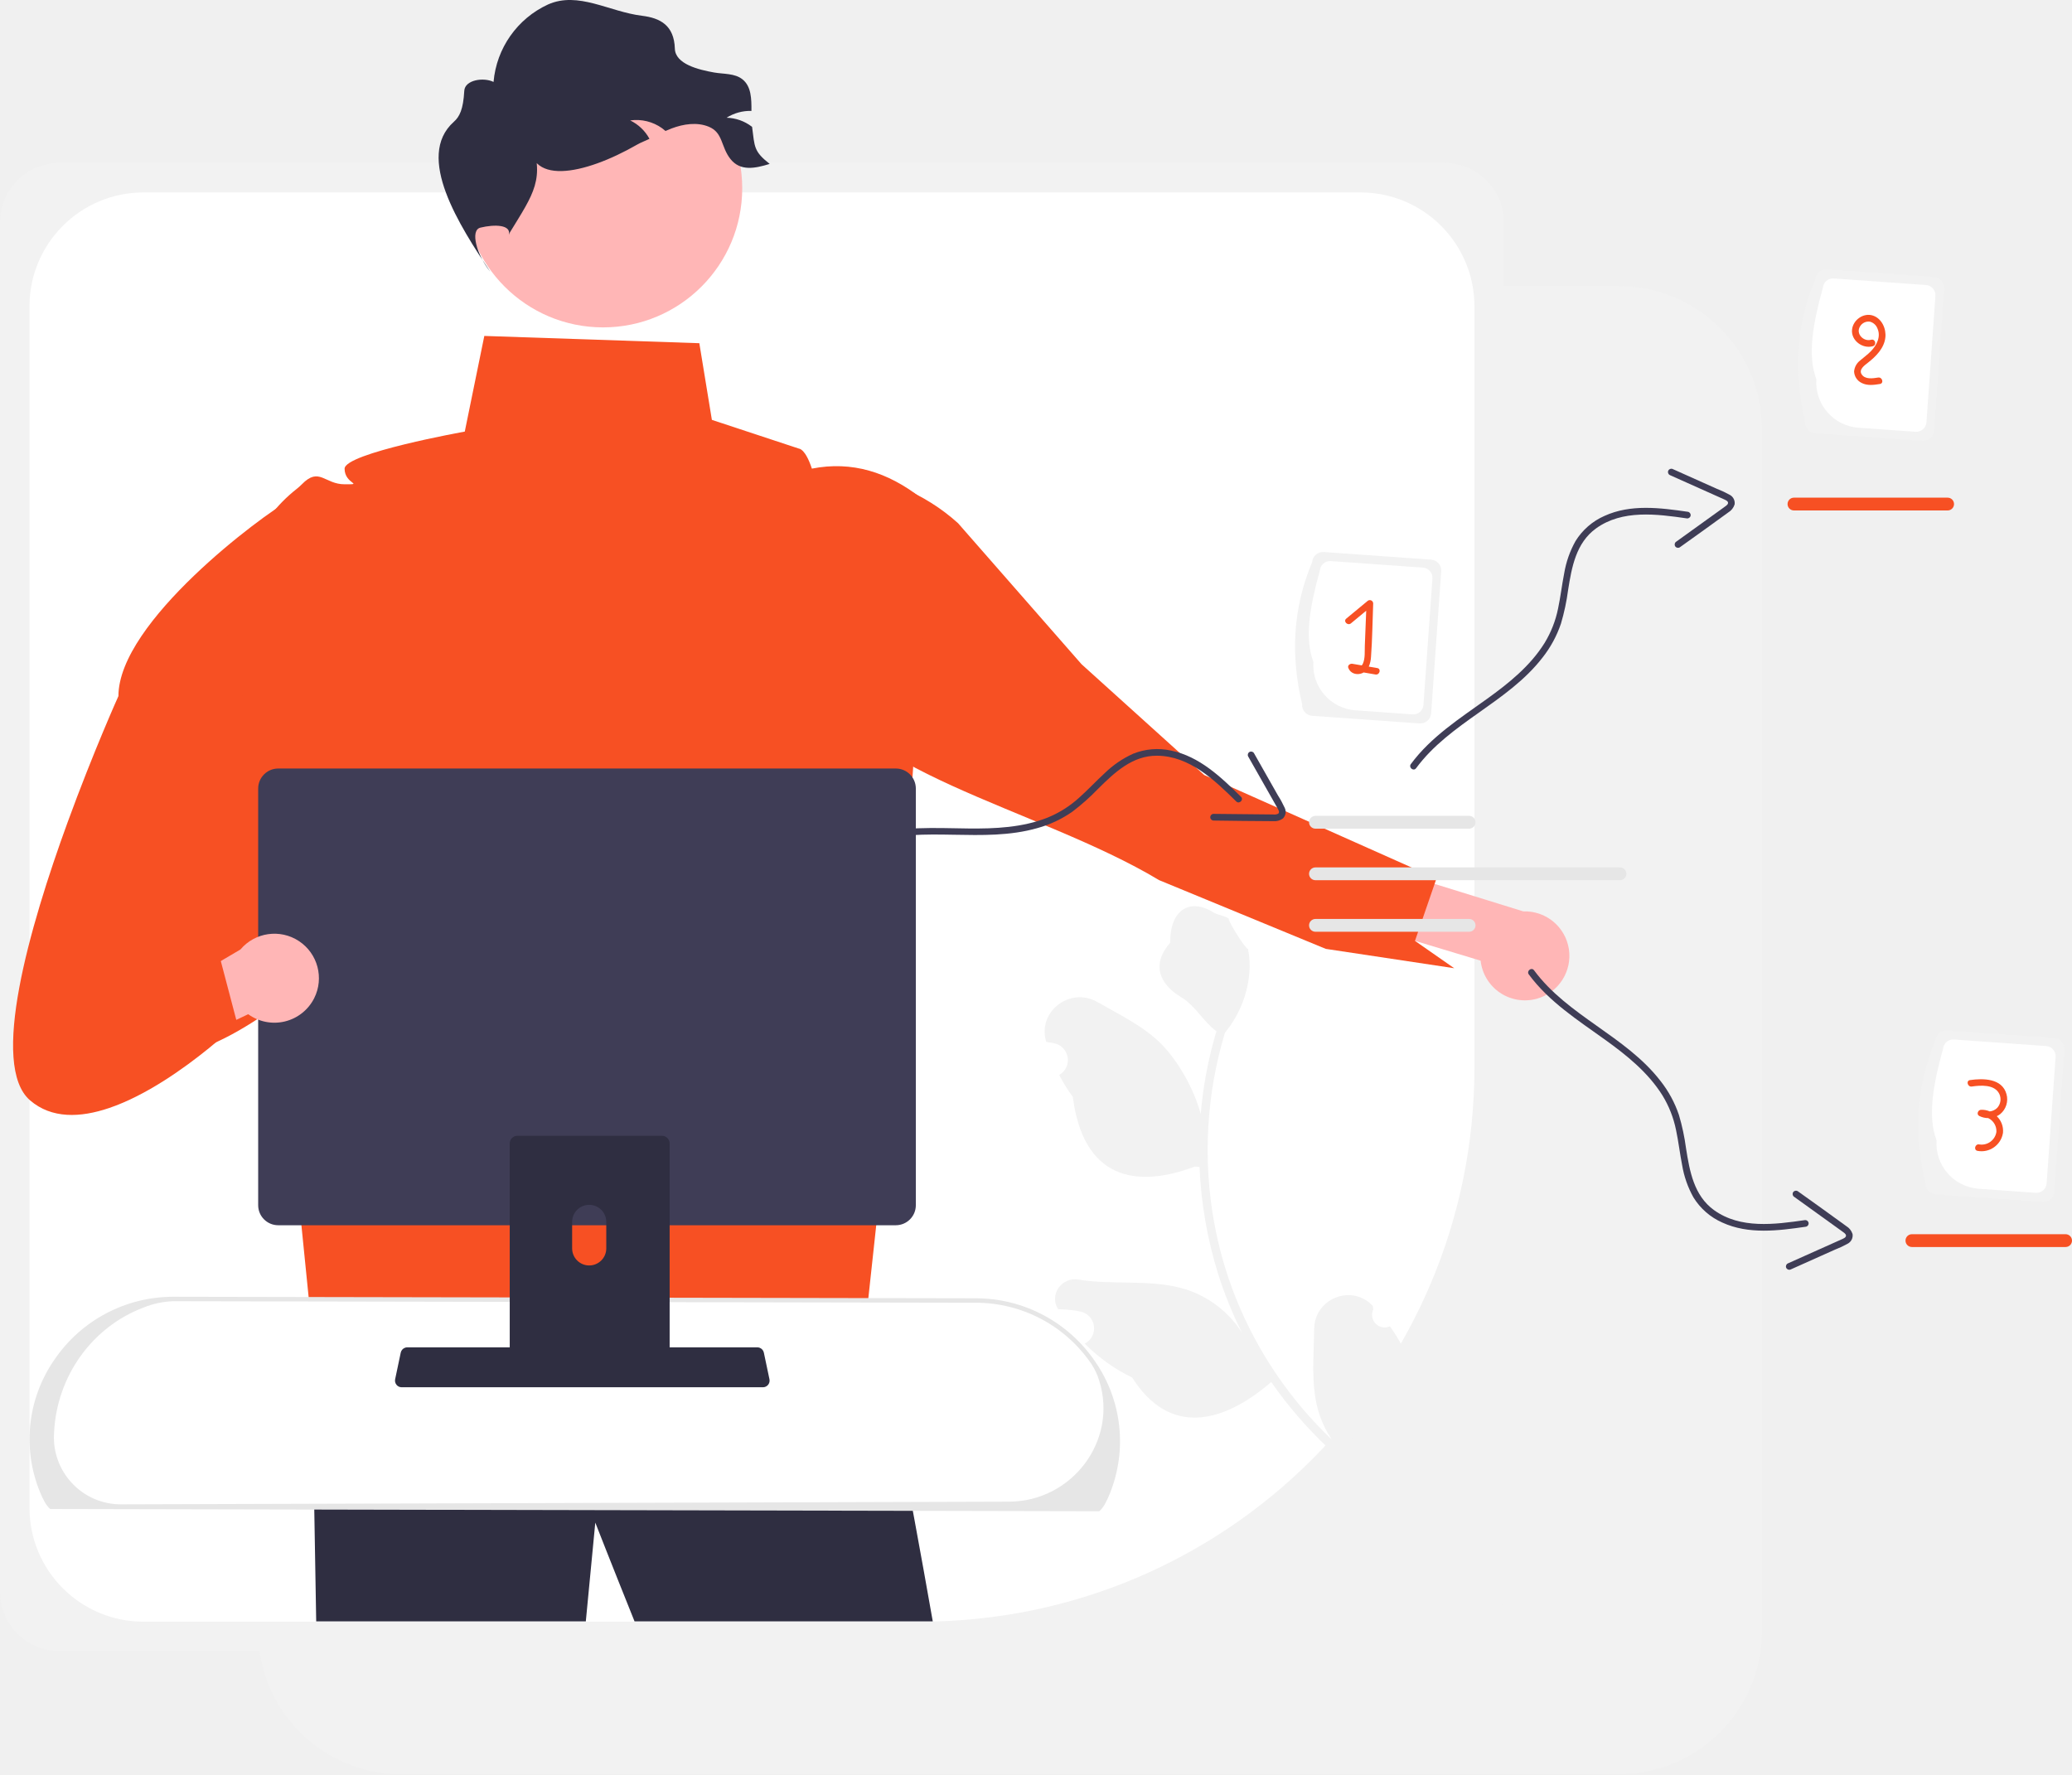
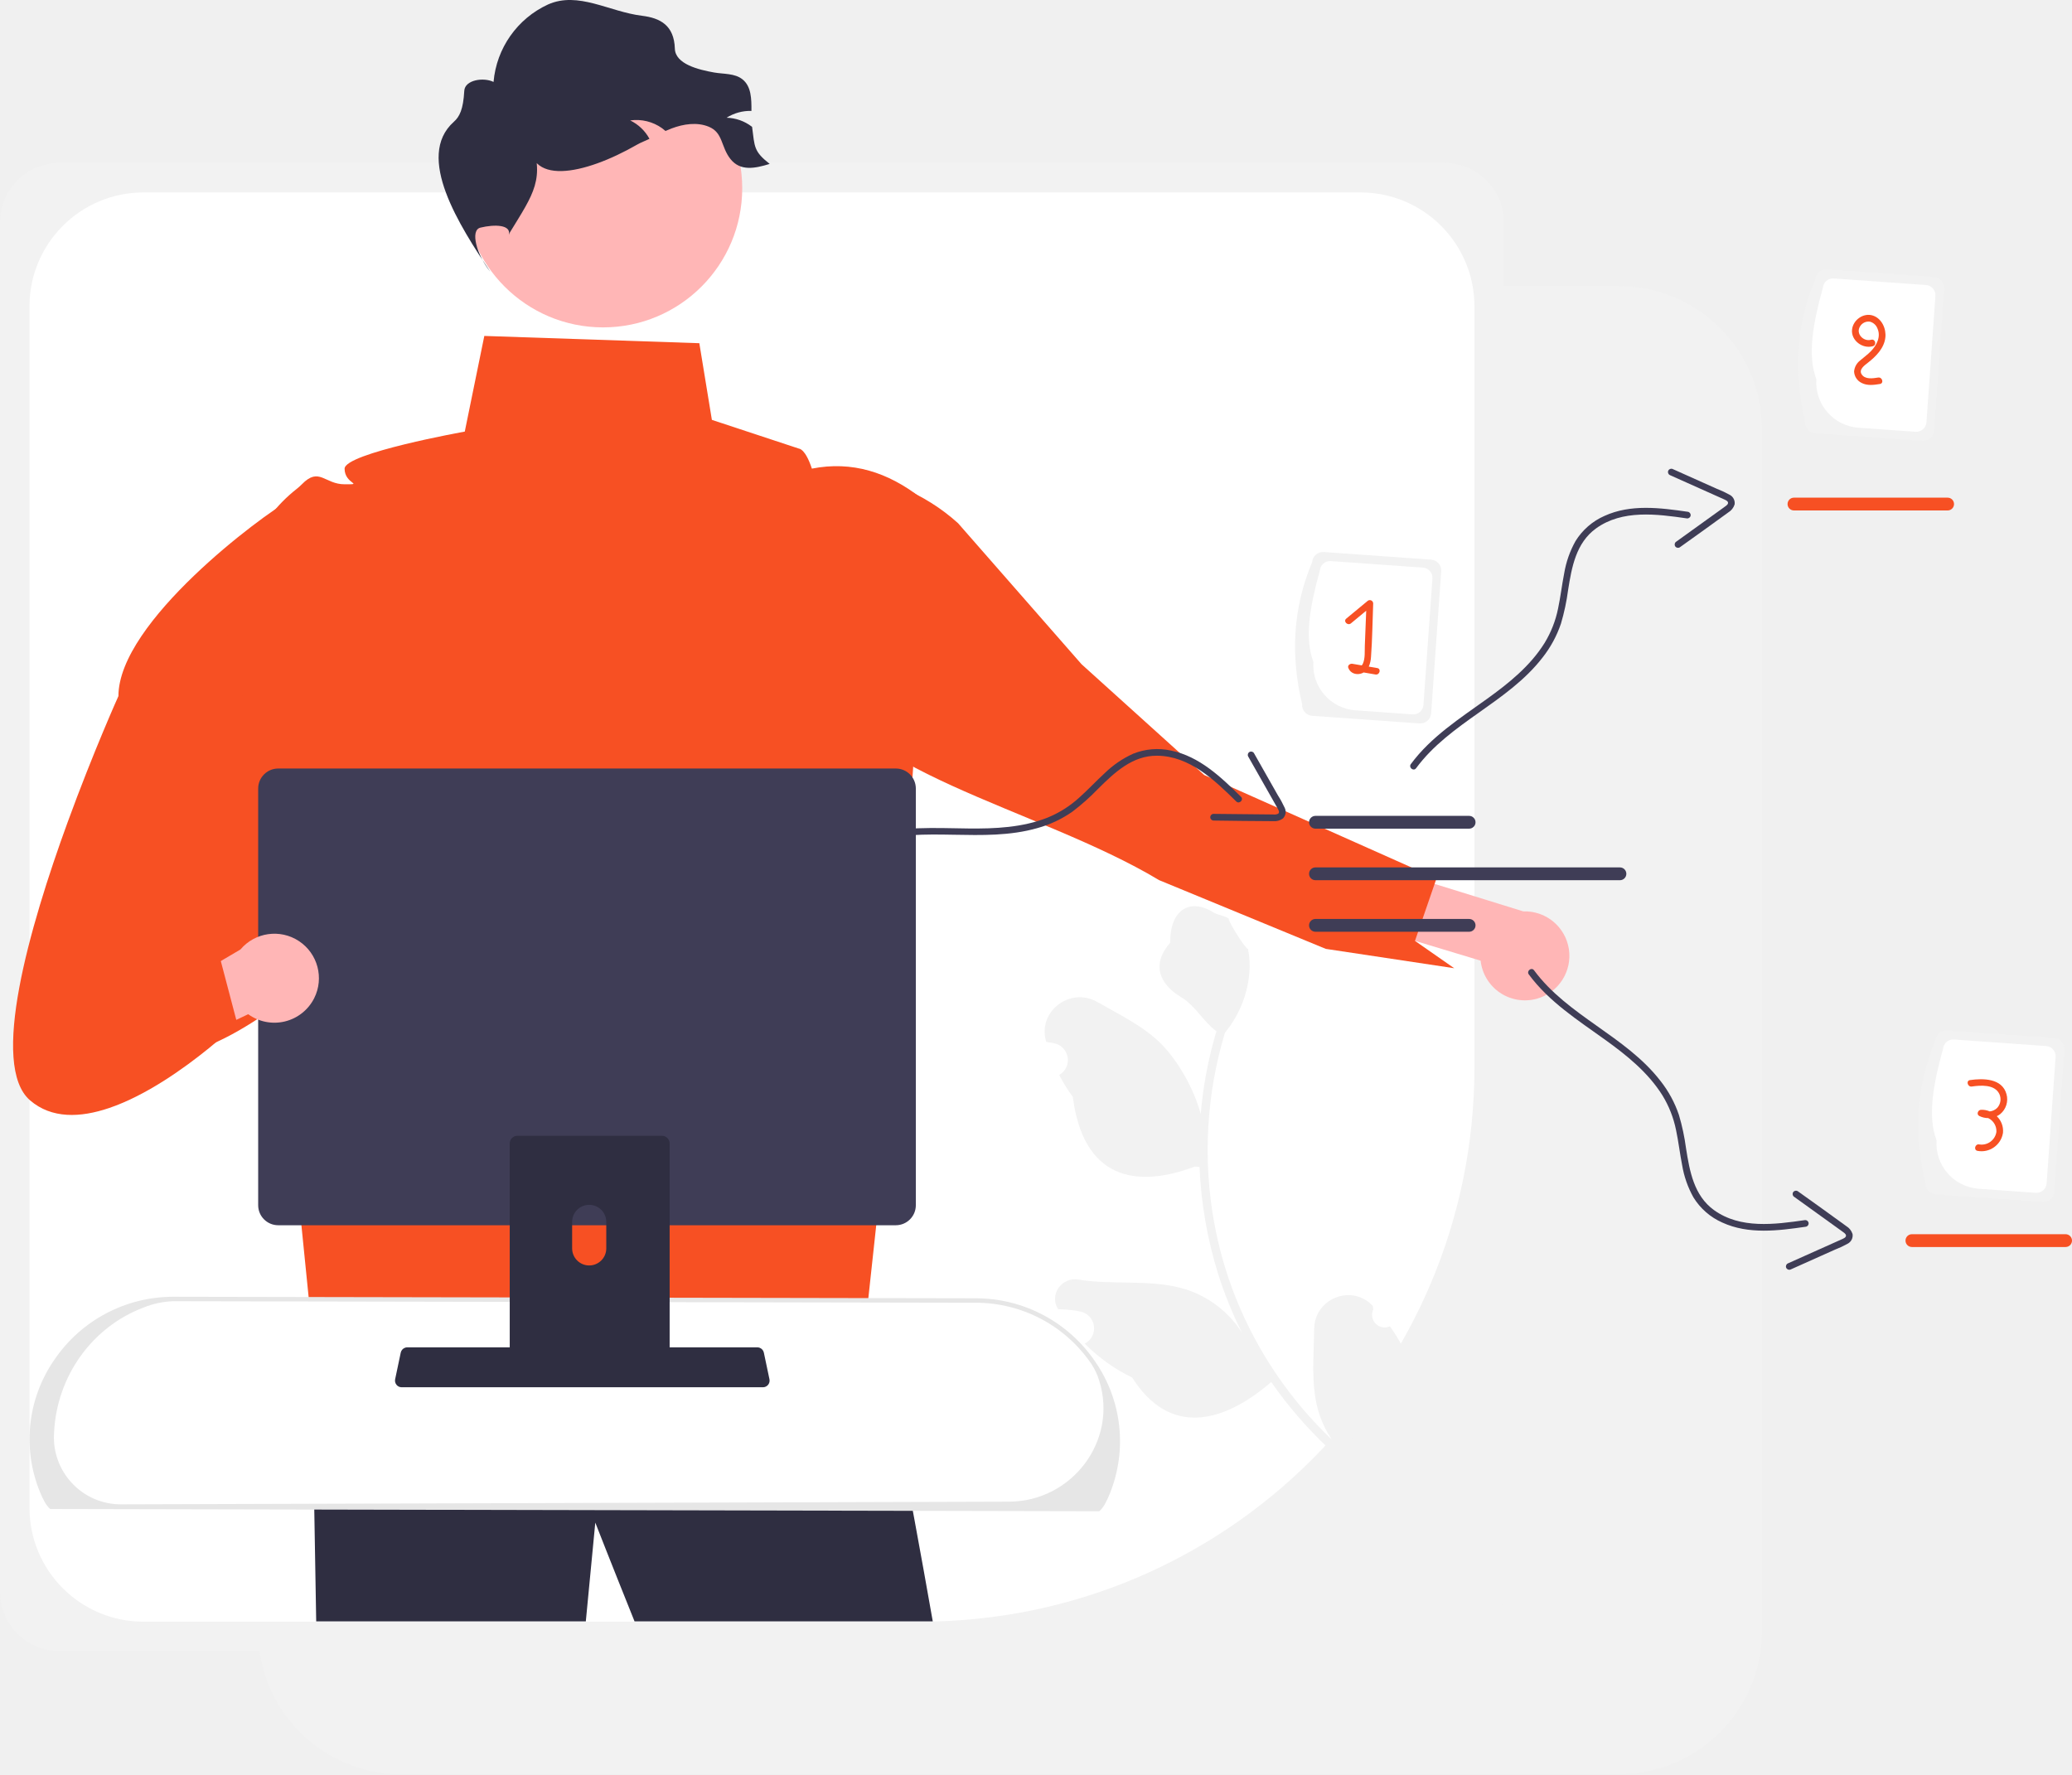
<svg xmlns="http://www.w3.org/2000/svg" data-name="Layer 1" width="930.986" height="797.335" viewBox="0 0 930.986 797.335">
  <path d="M861.776,179.892h-63.256v539.294A64.432,64.432,0,0,1,734.088,783.619H250.469v.617a64.432,64.432,0,0,0,64.432,64.432h546.875a64.432,64.432,0,0,0,64.432-64.432V244.325A64.432,64.432,0,0,0,861.776,179.892Z" transform="translate(-134.5071 -51.33254)" fill="#f2f2f2" />
  <rect y="73.237" width="675.74" height="668.775" rx="26.744" fill="#f2f2f2" />
  <path d="M198.94,137.82A51.182,51.182,0,0,0,147.758,189.002V728.913a51.182,51.182,0,0,0,51.182,51.182H547.969c137.534,0,249.027-111.493,249.027-249.027V189.002a51.182,51.182,0,0,0-51.182-51.182Z" transform="translate(-134.5071 -51.33254)" fill="#fff" />
  <path d="M825.034,500.156a20.028,20.028,0,0,1-25.256-17.105L704.214,454.191l1.484-28.396L818.951,460.903a20,20,0,0,1,6.083,39.253Z" transform="translate(-134.5071 -51.33254)" fill="#ffb6b6" />
  <path d="M503.287,353.679c-9.676-8.075,4.493-48.099.672-59.7q-.343-1.053-.652-2.113a6.776,6.776,0,0,1,.274-4.532l35.918-16.895a87.253,87.253,0,0,1,25.485,16.022l55.487,63.374,55.124,49.786,24.188,10.783,80.151,35.749-.831,2.396-.007.007-8.81,25.587-0.0.014,17.624,12.286-57.699-8.692-38.16-15.741L655.307,446.857C601.055,414.207,511.795,397.284,503.287,353.679Z" transform="translate(-134.5071 -51.33254)" fill="#f75023" />
  <path d="M759.017,647.369a5.675,5.675,0,0,1-7.476-7.6c-.079-.581-.135-.998-.214-1.58q-.14-.144-.281-.287c-9.484-9.62-25.887-2.953-26.054,10.554-.148,11.989-1.456,24.462,1.562,35.866A45.082,45.082,0,0,0,733.056,698.42a180.744,180.744,0,0,1-43.188-63.565,174.451,174.451,0,0,1-6.235-18.468q-2.124-7.709-3.561-15.572a182.839,182.839,0,0,1,4.829-85.419,48.659,48.659,0,0,0,10.974-27.017,37.117,37.117,0,0,0-.64-10.671c-.866.486-8.982-12.426-8.634-13.557-2.049-1.423-4.716-1.47-6.864-2.8-10.684-6.611-19.564-1.15-19.432,13.599-8.485,9.63-5.02,18.574,4.938,24.521,6.335,3.783,9.859,10.925,15.84,15.297-.183.63-.386,1.251-.569,1.881a184.019,184.019,0,0,0-6.509,35.39c-3.017-11.63-10.45-24.12-17.457-31.283-7.981-8.163-18.89-13.359-28.98-19.137-12.119-6.941-26.838,4.107-23.091,17.56q.054.195.11.39,1.83.244,3.638.616a7.697,7.697,0,0,1,2.33,14.157l-.137.081a76.587,76.587,0,0,0,6.134,9.878c4.725,36.672,28.125,41.34,54.83,31.269.705.065,1.395.137,2.094.188a187.83,187.83,0,0,0,8.315,47.927,178.15,178.15,0,0,0,10.82,26.652l-.171-.297a47.075,47.075,0,0,0-25.029-19.253c-15.258-4.829-32.868-1.802-48.29-4.419-7.424-1.26-13.173,6.517-9.363,13.011q.091.156.183.311a51.712,51.712,0,0,1,6.421.437q1.83.244,3.638.616A7.697,7.697,0,0,1,622.331,654.901l-.137.081c-.099.057-.183.108-.282.165a76.654,76.654,0,0,0,21.301,15.249c16.998,26.854,41.176,20.359,62.473,2.019l.015-.006A187.772,187.772,0,0,0,731.109,701.897l41.827-16.763c-.036-.525-.094-1.059-.145-1.578a51.201,51.201,0,0,1-11.85,3.949c1.577-5.052,3.142-10.133,4.72-15.185a2.804,2.804,0,0,0,.105-.303c.793-2.58,1.607-5.151,2.4-7.73l-0-.003a74.995,74.995,0,0,0-9.146-16.916Z" transform="translate(-134.5071 -51.33254)" fill="#f2f2f2" />
  <path d="M529.118,684.179l-.48-.6C527.258,674.699,529.118,684.179,529.118,684.179Z" transform="translate(-134.5071 -51.33254)" fill="#2f2e41" />
  <path d="M553.618,779.969H419.62c-10.411-25.88-17.637-44.39-17.637-44.39s-1.755,18.13-4.259,44.39H276.581c-1.134-71.36-2.721-144.63-3.244-167.9l232.525,5.18,23.128,29.33c.079.49.158,1.03.256,1.64C530.184,654.179,542.773,718.149,553.618,779.969Z" transform="translate(-134.5071 -51.33254)" fill="#2f2e41" />
  <path d="M551.587,278.075l-.022-.042a6.776,6.776,0,0,0-3.367-3.045c-14.712-11.415-30.821-16.619-48.899-13.06-2.96-8.96-5.72-8.96-5.72-8.96l-39.21-12.95-5.64-34.45-96.61-3.27-8.78,42.99s-54,9.68-54,16.68,9,7,0,7-11.41-8-19.2,0a25.425,25.425,0,0,1-2.11,1.9c-.09.08-.19.15-.28.23a66.713,66.713,0,0,0-25.15,58.95l16.61,165.23,17.73,176.31,242.64,10.1,16.25-150.03,16.529-249.623A6.834,6.834,0,0,0,551.587,278.075Z" transform="translate(-134.5071 -51.33254)" fill="#f75023" />
  <path d="M153.275,721.164c1.385,3.485,2.783,6.039,4.194,7.302l470.58,1c1.41-1.263,2.808-3.816,4.194-7.302,16.459-41.407-14.59-86.307-59.148-86.392L212.448,635.088C167.95,635.003,136.839,679.814,153.275,721.164Z" transform="translate(-134.5071 -51.33254)" fill="#fff" />
  <path d="M628.431,730.466l-.383-.001-470.961-1.001-.284-.254c-1.467-1.313-2.924-3.824-4.456-7.677h0a62.609,62.609,0,0,1,6.596-59.154,64.504,64.504,0,0,1,53.383-28.291h.124l360.648.685a64.75,64.75,0,0,1,53.523,28.494,62.848,62.848,0,0,1,6.552,59.267c-1.532,3.853-2.99,6.363-4.456,7.677Zm-439.521-3.094,399.013-1.209c28.165-.085,48.883-27.273,40.537-54.173a28.739,28.739,0,0,0-3.496-7.601A62.753,62.753,0,0,0,573.093,636.773l-360.648-.685h-.12a38.664,38.664,0,0,0-13.337,2.851c-23.296,8.815-38.873,30.974-40.169,55.847q-.025.475-.049.951a30.086,30.086,0,0,0,28.497,31.595q.821.042,1.642.04Z" transform="translate(-134.5071 -51.33254)" fill="#e6e6e6" />
  <path d="M719.568,367.792c-5.154-21.646-4.294-42.966,4.531-63.854a4.892,4.892,0,0,1,5.221-4.529l48.224,3.422a4.892,4.892,0,0,1,4.529,5.221l-4.531,63.854a4.892,4.892,0,0,1-5.221,4.529l-48.224-3.422A4.892,4.892,0,0,1,719.568,367.792Z" transform="translate(-134.5071 -51.33254)" fill="#f2f2f2" />
  <path d="M724.636,348.768c-4.125-10.667-1.487-25.337,2.913-41.051a4.582,4.582,0,0,1,4.889-4.241l41.444,2.941a4.582,4.582,0,0,1,4.242,4.889L774.092,368.127a4.582,4.582,0,0,1-4.889,4.241l-25.674-1.822A20.41,20.41,0,0,1,724.636,348.768Z" transform="translate(-134.5071 -51.33254)" fill="#fff" />
  <path d="M753.329,351.552q-1.899-.326-3.798-.653a12.753,12.753,0,0,0,.994-4.338c.599-7.992.66-16.06.979-24.068a1.519,1.519,0,0,0-2.561-1.061q-4.769,3.95-9.538,7.9c-1.488,1.233.644,3.345,2.121,2.121q3.423-2.835,6.846-5.67-.314,7.871-.628,15.741c-.1,2.518.206,5.576-.825,7.944a3.827,3.827,0,0,1-.547.887q-2.102-.361-4.205-.722c-1.008-.173-2.289.668-1.845,1.845.965,2.559,3.809,3.368,6.247,2.381a5.076,5.076,0,0,0,.622-.333l5.339.917C754.42,354.769,755.231,351.879,753.329,351.552Z" transform="translate(-134.5071 -51.33254)" fill="#f75023" />
  <path d="M999.568,582.792c-5.154-21.646-4.294-42.966,4.531-63.854a4.892,4.892,0,0,1,5.221-4.529l48.224,3.422a4.892,4.892,0,0,1,4.529,5.221l-4.531,63.854a4.892,4.892,0,0,1-5.221,4.529l-48.224-3.422A4.892,4.892,0,0,1,999.568,582.792Z" transform="translate(-134.5071 -51.33254)" fill="#f2f2f2" />
  <path d="M1004.636,563.768c-4.125-10.667-1.487-25.337,2.913-41.051a4.582,4.582,0,0,1,4.889-4.241l41.444,2.941a4.582,4.582,0,0,1,4.242,4.889L1054.092,583.127a4.582,4.582,0,0,1-4.889,4.241l-25.674-1.822A20.41,20.41,0,0,1,1004.636,563.768Z" transform="translate(-134.5071 -51.33254)" fill="#fff" />
  <path d="M1031.691,552.935a8.447,8.447,0,0,0,1.555-.943,8.607,8.607,0,0,0,2.815-8.952c-1.945-7.144-10.49-7.188-16.39-6.328-1.903.277-1.094,3.168.798,2.893,3.976-.579,10.218-1.048,12.354,3.295a5.706,5.706,0,0,1-.913,6.285,5.554,5.554,0,0,1-3.376,1.605,8.923,8.923,0,0,0-3.928-.733c-1.39.066-2.165,2.087-.757,2.795a9.012,9.012,0,0,0,4.01.945,6.5,6.5,0,0,1,3.667,6.198,6.723,6.723,0,0,1-7.655,5.639l-.037-.006c-1.885-.379-2.692,2.512-.798,2.893a9.75,9.75,0,0,0,11.387-7.776q.039-.206.069-.414A9.111,9.111,0,0,0,1031.691,552.935Z" transform="translate(-134.5071 -51.33254)" fill="#f75023" />
  <path d="M945.568,240.792c-5.154-21.646-4.294-42.966,4.531-63.854a4.892,4.892,0,0,1,5.221-4.529l48.224,3.422a4.892,4.892,0,0,1,4.529,5.221l-4.531,63.854a4.892,4.892,0,0,1-5.221,4.529L950.097,246.013A4.892,4.892,0,0,1,945.568,240.792Z" transform="translate(-134.5071 -51.33254)" fill="#f2f2f2" />
  <path d="M950.636,221.768c-4.125-10.667-1.487-25.337,2.913-41.051A4.582,4.582,0,0,1,958.438,176.476l41.444,2.941a4.582,4.582,0,0,1,4.242,4.889l-4.032,56.821a4.582,4.582,0,0,1-4.889,4.241l-25.674-1.822A20.41,20.41,0,0,1,950.636,221.768Z" transform="translate(-134.5071 -51.33254)" fill="#fff" />
  <path d="M976.122,193.174c-4.248-1.474-8.973,1.885-9.455,6.242-.546,4.937,4.764,8.835,9.362,7.493,1.85-.54,1.063-3.436-.797-2.893-3.37.984-6.965-2.655-5.028-5.909a4.431,4.431,0,0,1,4.527-2.215,5.018,5.018,0,0,1,3.344,3.035c1.653,3.726-.312,7.51-2.916,10.218-1.485,1.545-3.228,2.745-4.829,4.153a6.983,6.983,0,0,0-2.746,4.954,5.997,5.997,0,0,0,3.412,5.182c2.558,1.315,5.467.897,8.188.459,1.901-.306,1.094-3.197-.798-2.893-2.38.383-5.943.963-7.451-1.518-1.291-2.125,1.369-3.991,2.819-5.121,3.643-2.841,7.328-6.51,7.875-11.34C982.077,199.064,980.066,194.543,976.122,193.174Z" transform="translate(-134.5071 -51.33254)" fill="#f75023" />
  <path d="M244.303,485.463l23.76,10.7c-11.17,9.06-28.18,21.25-44.84,26.89l-26.47-18.05c-9.86-38.02-3.82-77.2,8.03-110.33a249.437,249.437,0,0,1,25.94-52.36,66.724,66.724,0,0,1,25.15-58.95c.1-.08.19-.15.28-.23a87.297,87.297,0,0,1,29.92,60.63l.53,8.76,1.06,17.26,2.69,44.08-31.9,49.6Z" transform="translate(-134.5071 -51.33254)" fill="#f75023" />
  <path d="M312.659,673.646a2.948,2.948,0,0,0,2.32,1.11h162.34a2.987,2.987,0,0,0,2.92-3.6l-2.52-11.97a2.993,2.993,0,0,0-1.86-2.17,2.894,2.894,0,0,0-1.06-.2h-157.31a2.894,2.894,0,0,0-1.06.2,2.992,2.992,0,0,0-1.86,2.17l-2.52,11.97A2.985,2.985,0,0,0,312.659,673.646Z" transform="translate(-134.5071 -51.33254)" fill="#2f2e41" />
  <path d="M250.509,405.686v187.26a9.007,9.007,0,0,0,9,9h277.5a9.007,9.007,0,0,0,9-9v-187.26a9.011,9.011,0,0,0-9-8.99h-277.5A9.012,9.012,0,0,0,250.509,405.686Z" transform="translate(-134.5071 -51.33254)" fill="#3f3d56" />
  <path d="M363.539,565.206v102.56h71.85v-102.56a3.448,3.448,0,0,0-2.43-3.3,3.176,3.176,0,0,0-1.03-.16h-64.92a3.463,3.463,0,0,0-3.47,3.456v.003Zm28.04,35.24a7.67,7.67,0,0,1,15.34,0v11.9a7.67,7.67,0,0,1-15.34,0Z" transform="translate(-134.5071 -51.33254)" fill="#2f2e41" />
  <circle cx="270.966" cy="84.6" r="62.527" fill="#ffb6b6" />
  <path d="M480.338,124.994c-6.741,2.093-13.24,3.327-17.624-2.203s-3.238-11.852-9.759-14.518c-5.265-2.159-11.345-1.234-16.654.771-.947.352-1.873.749-2.776,1.145-.507-.441-1.013-.859-1.564-1.256a19.867,19.867,0,0,0-14.297-3.481,19.494,19.494,0,0,1,8.658,8.261c-1.806.903-3.747,1.578-5.485,2.577-23.879,13.729-50.434,19.258-48.267-3.657,7.226,19.034,1.608,25.819-8.988,43.2l-.419,1.013c1.057-4.56-6.377-4.776-12.799-3.216-4.743,1.152-1.674,12.21,4.406,19.827-13.592-20.466-33.95-51.712-16.346-67.389,2.596-2.312,4.226-5.574,4.692-13.923.277-4.95,8.702-6.19,13.152-3.987a42.354,42.354,0,0,1,24.453-34.807c13.614-6.058,27.46,3.261,42.253,5.067,8.208,1.002,14.432,4.308,14.76,14.782.218,6.975,10.729,9.473,17.602,10.706,4.362.771,9.274.308,12.755,3.062,4.031,3.194,4.075,8.812,4.053,14.209a19.845,19.845,0,0,0-11.169,3.062,19.418,19.418,0,0,1,11.279,3.965,1.209,1.209,0,0,1,.176.132C473.619,117.416,473.134,119.333,480.338,124.994Z" transform="translate(-134.5071 -51.33254)" fill="#2f2e41" />
  <path d="M525.433,429.873c24.432-7.592,50.588.618,75.154-6.39a50.944,50.944,0,0,0,15.789-7.415,98.114,98.114,0,0,0,11.492-10.227c7.39-7.309,15.415-14.984,26.518-14.899,14.62.111,25.846,10.972,35.592,20.562,1.377,1.355,3.5-.764,2.121-2.121-8.955-8.812-18.63-18.108-31.376-20.739a28.955,28.955,0,0,0-17.116,1.422,44.685,44.685,0,0,0-12.719,8.697c-3.925,3.6-7.546,7.519-11.524,11.062a47.972,47.972,0,0,1-14.136,8.922c-11.262,4.484-23.615,5.025-35.593,4.895-15.036-.164-30.431-1.188-44.998,3.339-1.838.571-1.053,3.468.798,2.893Z" transform="translate(-134.5071 -51.33254)" fill="#3f3d56" />
  <path d="M695.335,391.285,702.845,404.525l3.634,6.406c.646,1.138,1.309,2.269,1.938,3.417.386.705,1.23,1.977.424,2.645a3.913,3.913,0,0,1-2.283.356c-1.324.003-2.649-.027-3.972-.04l-7.448-.075-15.393-.156a1.501,1.501,0,0,0,0,3c8.936.091,17.878.279,26.814.272a6.412,6.412,0,0,0,4.385-1.2,4.172,4.172,0,0,0,.795-4.809,45.679,45.679,0,0,0-3.033-5.564l-3.271-5.766-7.511-13.24a1.501,1.501,0,0,0-2.59,1.514Z" transform="translate(-134.5071 -51.33254)" fill="#3f3d56" />
-   <path d="M794.604,423.727h-69.031a2.876,2.876,0,1,1-.017-5.753q.009,0,.017,0h69.031a2.876,2.876,0,1,1,.017,5.753Q794.613,423.727,794.604,423.727Z" transform="translate(-134.5071 -51.33254)" fill="#e6e6e6" />
-   <path d="M794.604,470.055h-69.031a2.876,2.876,0,1,1-.017-5.753q.009,0,.017,0h69.031a2.876,2.876,0,1,1,.017,5.753Q794.613,470.055,794.604,470.055Z" transform="translate(-134.5071 -51.33254)" fill="#e6e6e6" />
-   <path d="M862.369,446.891h-136.796a2.876,2.876,0,1,1-.017-5.753q.009,0,.017,0h136.796a2.876,2.876,0,1,1,.017,5.753Q862.378,446.891,862.369,446.891Z" transform="translate(-134.5071 -51.33254)" fill="#e6e6e6" />
+   <path d="M794.604,423.727h-69.031a2.876,2.876,0,1,1-.017-5.753q.009,0,.017,0h69.031a2.876,2.876,0,1,1,.017,5.753Q794.613,423.727,794.604,423.727Z" transform="translate(-134.5071 -51.33254)" fill="#3f3d56" />
+   <path d="M794.604,470.055h-69.031a2.876,2.876,0,1,1-.017-5.753q.009,0,.017,0h69.031a2.876,2.876,0,1,1,.017,5.753Q794.613,470.055,794.604,470.055Z" transform="translate(-134.5071 -51.33254)" fill="#3f3d56" />
+   <path d="M862.369,446.891h-136.796a2.876,2.876,0,1,1-.017-5.753q.009,0,.017,0h136.796a2.876,2.876,0,1,1,.017,5.753Q862.378,446.891,862.369,446.891Z" transform="translate(-134.5071 -51.33254)" fill="#3f3d56" />
  <path d="M770.782,396.562c15.187-20.589,41.124-29.467,56.766-49.665a50.945,50.945,0,0,0,8.328-15.327,98.125,98.125,0,0,0,3.201-15.047c1.625-10.266,3.544-21.203,12.54-27.712,11.846-8.57,27.323-6.47,40.855-4.516a1.501,1.501,0,0,0,.453-2.966c-12.434-1.795-25.736-3.555-37.564,1.876A28.954,28.954,0,0,0,842.412,294.491a44.684,44.684,0,0,0-5.096,14.541c-1.03,5.225-1.625,10.528-2.732,15.739a47.973,47.973,0,0,1-6.104,15.562c-6.417,10.284-16.05,18.037-25.778,25.027-12.212,8.775-25.221,17.069-34.277,29.344-1.142,1.549,1.206,3.418,2.356,1.858Z" transform="translate(-134.5071 -51.33254)" fill="#3f3d56" />
  <path d="M884.812,264.833l13.894,6.218,6.723,3.009c1.195.535,2.399,1.052,3.585,1.605.729.339,2.162.864,1.909,1.88-.173.692-1.099,1.249-1.628,1.639-1.065.786-2.15,1.547-3.224,2.321l-6.046,4.351-12.495,8.992a1.501,1.501,0,0,0,1.777,2.417c7.253-5.22,14.569-10.365,21.765-15.664a6.412,6.412,0,0,0,2.823-3.564A4.172,4.172,0,0,0,911.686,273.691a45.683,45.683,0,0,0-5.74-2.686l-6.05-2.708-13.894-6.218a1.501,1.501,0,0,0-1.19,2.754Z" transform="translate(-134.5071 -51.33254)" fill="#3f3d56" />
  <path d="M1009.604,280.727h-69.031a2.876,2.876,0,1,1-.017-5.753q.009,0,.017,0h69.031a2.876,2.876,0,1,1,.017,5.753Q1009.613,280.727,1009.604,280.727Z" transform="translate(-134.5071 -51.33254)" fill="#f75023" />
  <path d="M823.782,487.375c15.187,20.589,41.124,29.467,56.766,49.665a50.944,50.944,0,0,1,8.328,15.327,98.125,98.125,0,0,1,3.201,15.047c1.625,10.266,3.544,21.203,12.54,27.712,11.846,8.57,27.323,6.47,40.855,4.516a1.501,1.501,0,0,1,.453,2.966c-12.434,1.795-25.736,3.555-37.564-1.876a28.954,28.954,0,0,1-12.948-11.284,44.684,44.684,0,0,1-5.096-14.541c-1.03-5.225-1.625-10.528-2.732-15.739a47.973,47.973,0,0,0-6.104-15.562c-6.417-10.284-16.05-18.037-25.778-25.027-12.212-8.775-25.221-17.069-34.277-29.344-1.142-1.549,1.206-3.418,2.356-1.858Z" transform="translate(-134.5071 -51.33254)" fill="#3f3d56" />
  <path d="M937.812,619.104l13.894-6.218,6.723-3.009c1.195-.535,2.399-1.052,3.585-1.605.729-.339,2.162-.864,1.909-1.88-.173-.692-1.099-1.249-1.628-1.639-1.065-.786-2.15-1.547-3.224-2.321l-6.046-4.351L940.53,589.089a1.501,1.501,0,0,1,1.777-2.417c7.253,5.22,14.569,10.365,21.765,15.664a6.412,6.412,0,0,1,2.823,3.564,4.172,4.172,0,0,1-2.208,4.346,45.683,45.683,0,0,1-5.74,2.686l-6.05,2.708-13.894,6.218a1.501,1.501,0,0,1-1.19-2.754Z" transform="translate(-134.5071 -51.33254)" fill="#3f3d56" />
  <path d="M1062.604,611.727h-69.031a2.876,2.876,0,0,1-.026-5.753c.009-0.0.017-0.0.026,0h69.031a2.876,2.876,0,0,1,.026,5.753C1062.621,611.727,1062.612,611.727,1062.604,611.727Z" transform="translate(-134.5071 -51.33254)" fill="#f75023" />
  <path d="M275.674,499.923a20.028,20.028,0,0,1-29.645,7.185l-71.895,34.214-4.818-20.151L242.534,478.024a20,20,0,0,1,33.14,21.899Z" transform="translate(-134.5071 -51.33254)" fill="#ffb6b6" />
  <path d="M247.97,396l-50.59,103.37,21.38-9.69,14.88-6.75,7.46,28.34s-4.94,4.8-12.73,11.11c-11.17,9.06-28.18,21.25-44.84,26.89-13.04,4.42-25.85,4.83-35.47-3.41-18.26-15.64-.41-77.75,16.84-125.04,11.55-31.67,22.82-56.68,22.82-56.68,0-33.4,64.819-81.427,76.849-87.997h0c6.87-3.74,8.77,1.707,8.77,1.707l-37.698,55.19,11.27,45.7,3.19,12.91Z" transform="translate(-134.5071 -51.33254)" fill="#f75023" />
</svg>
